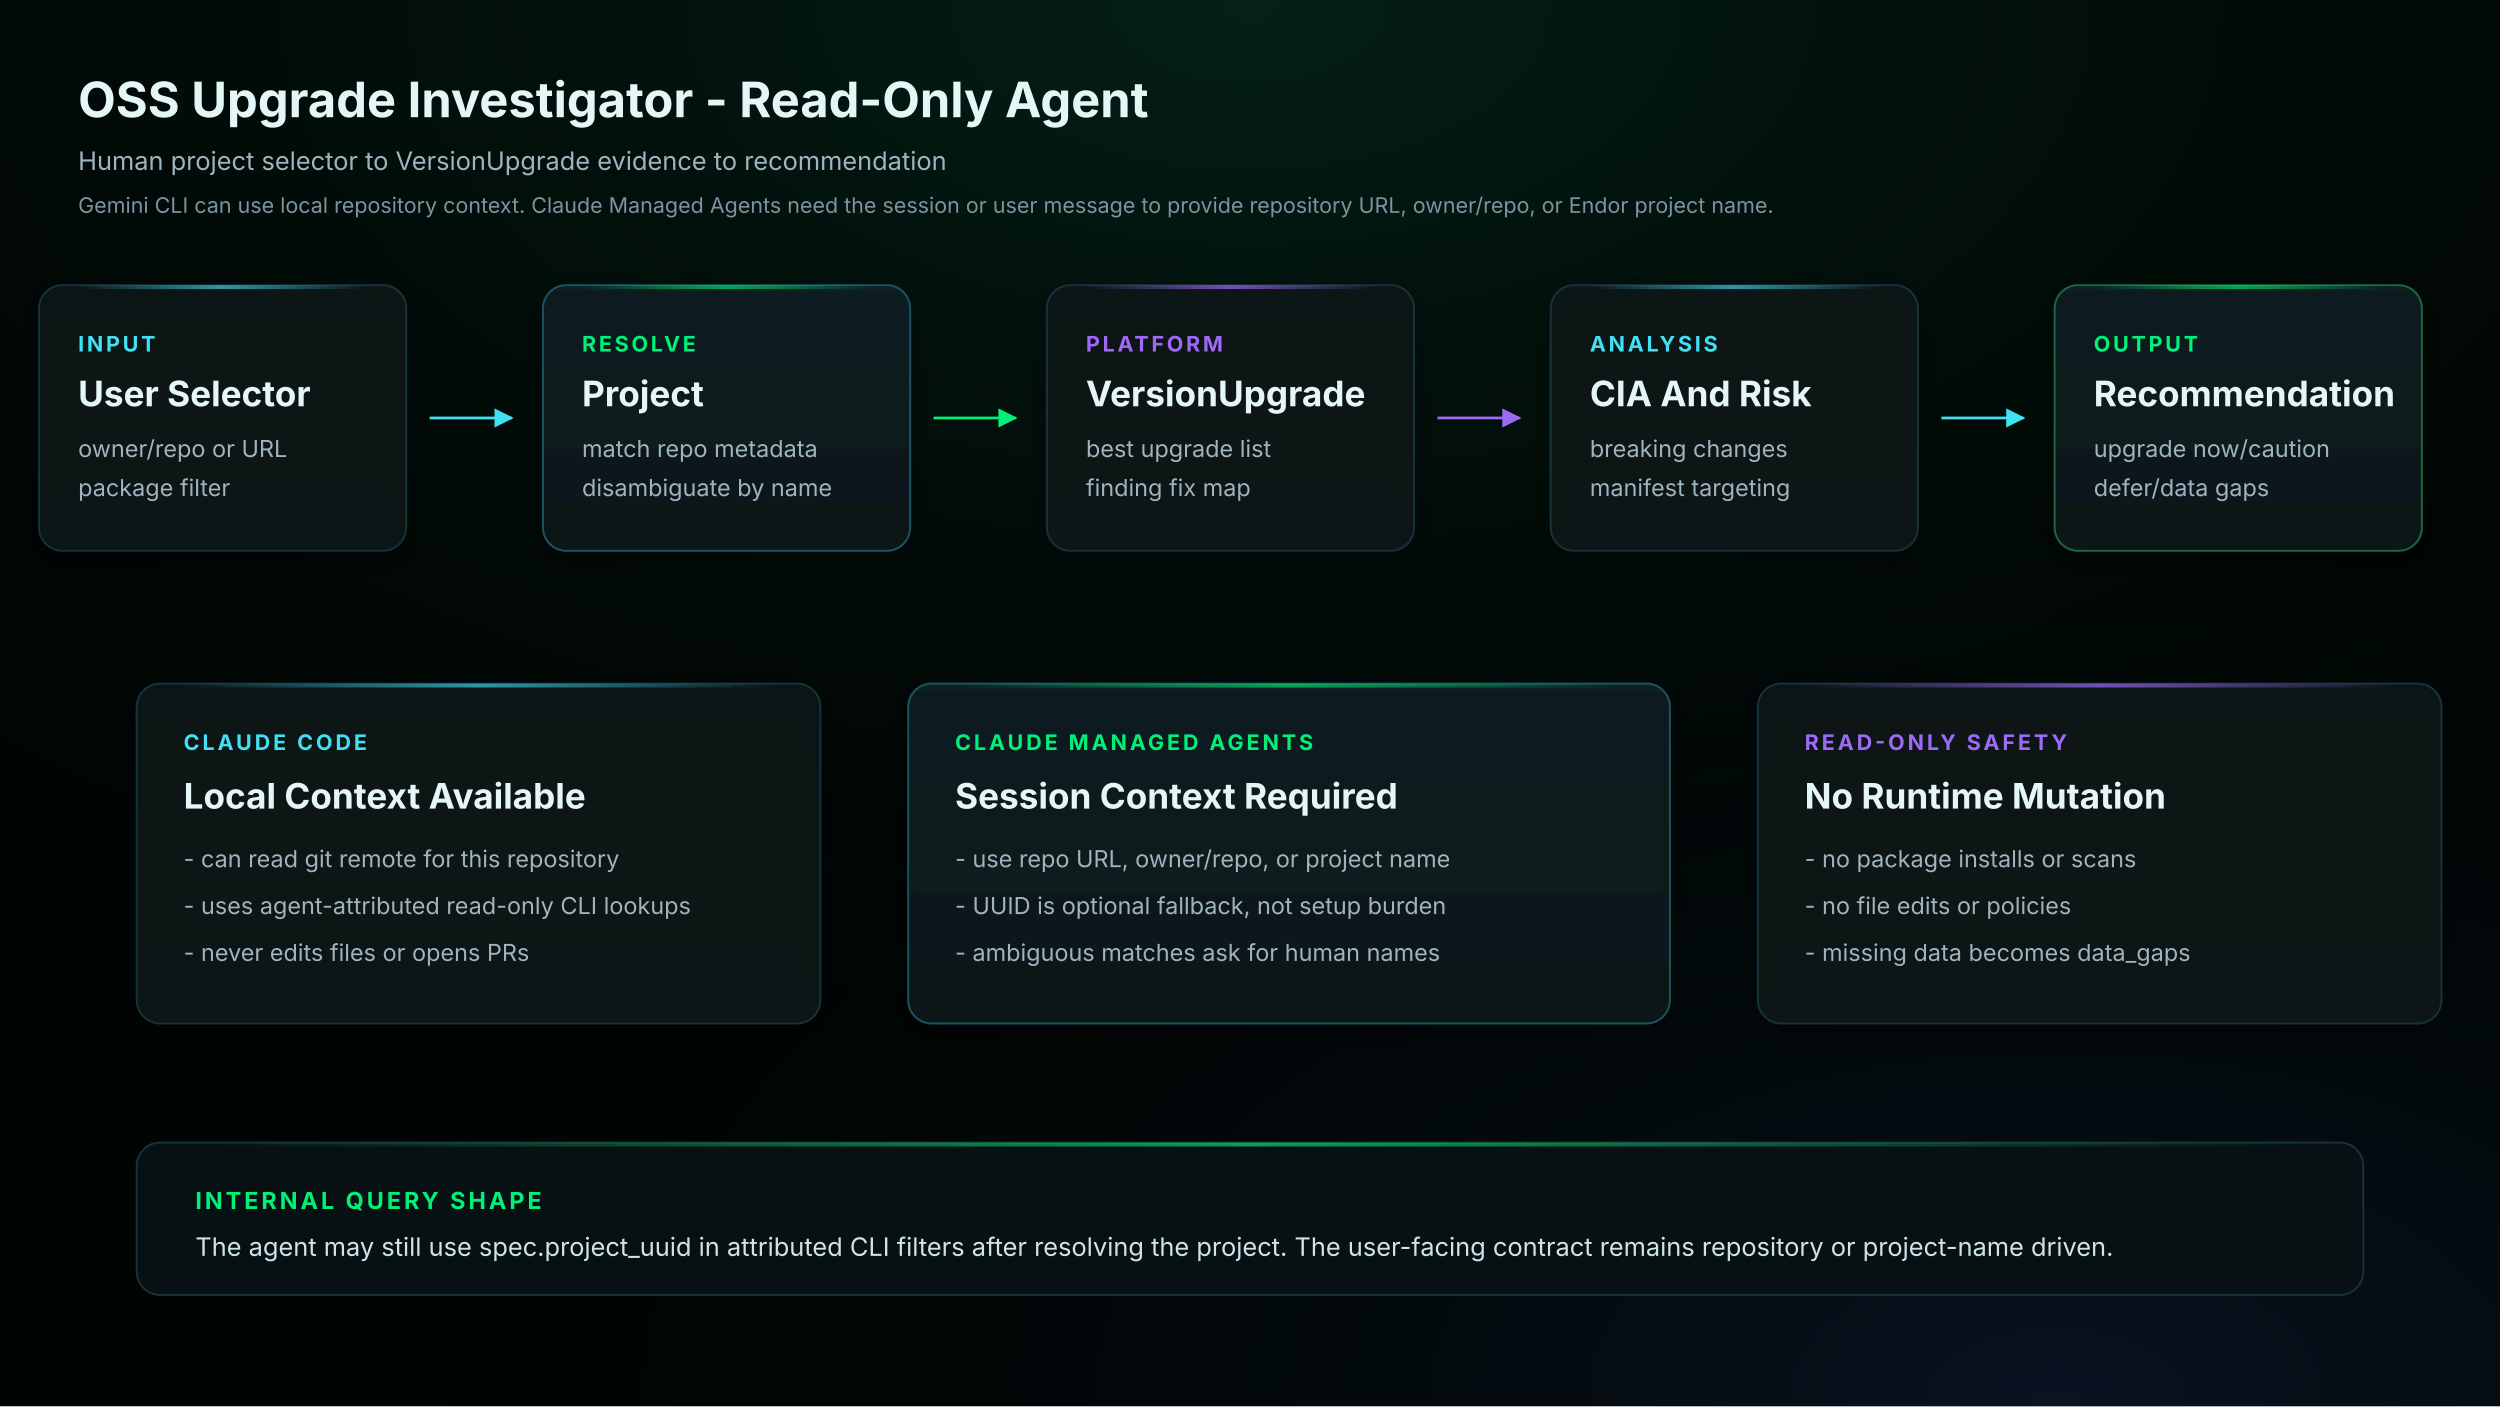
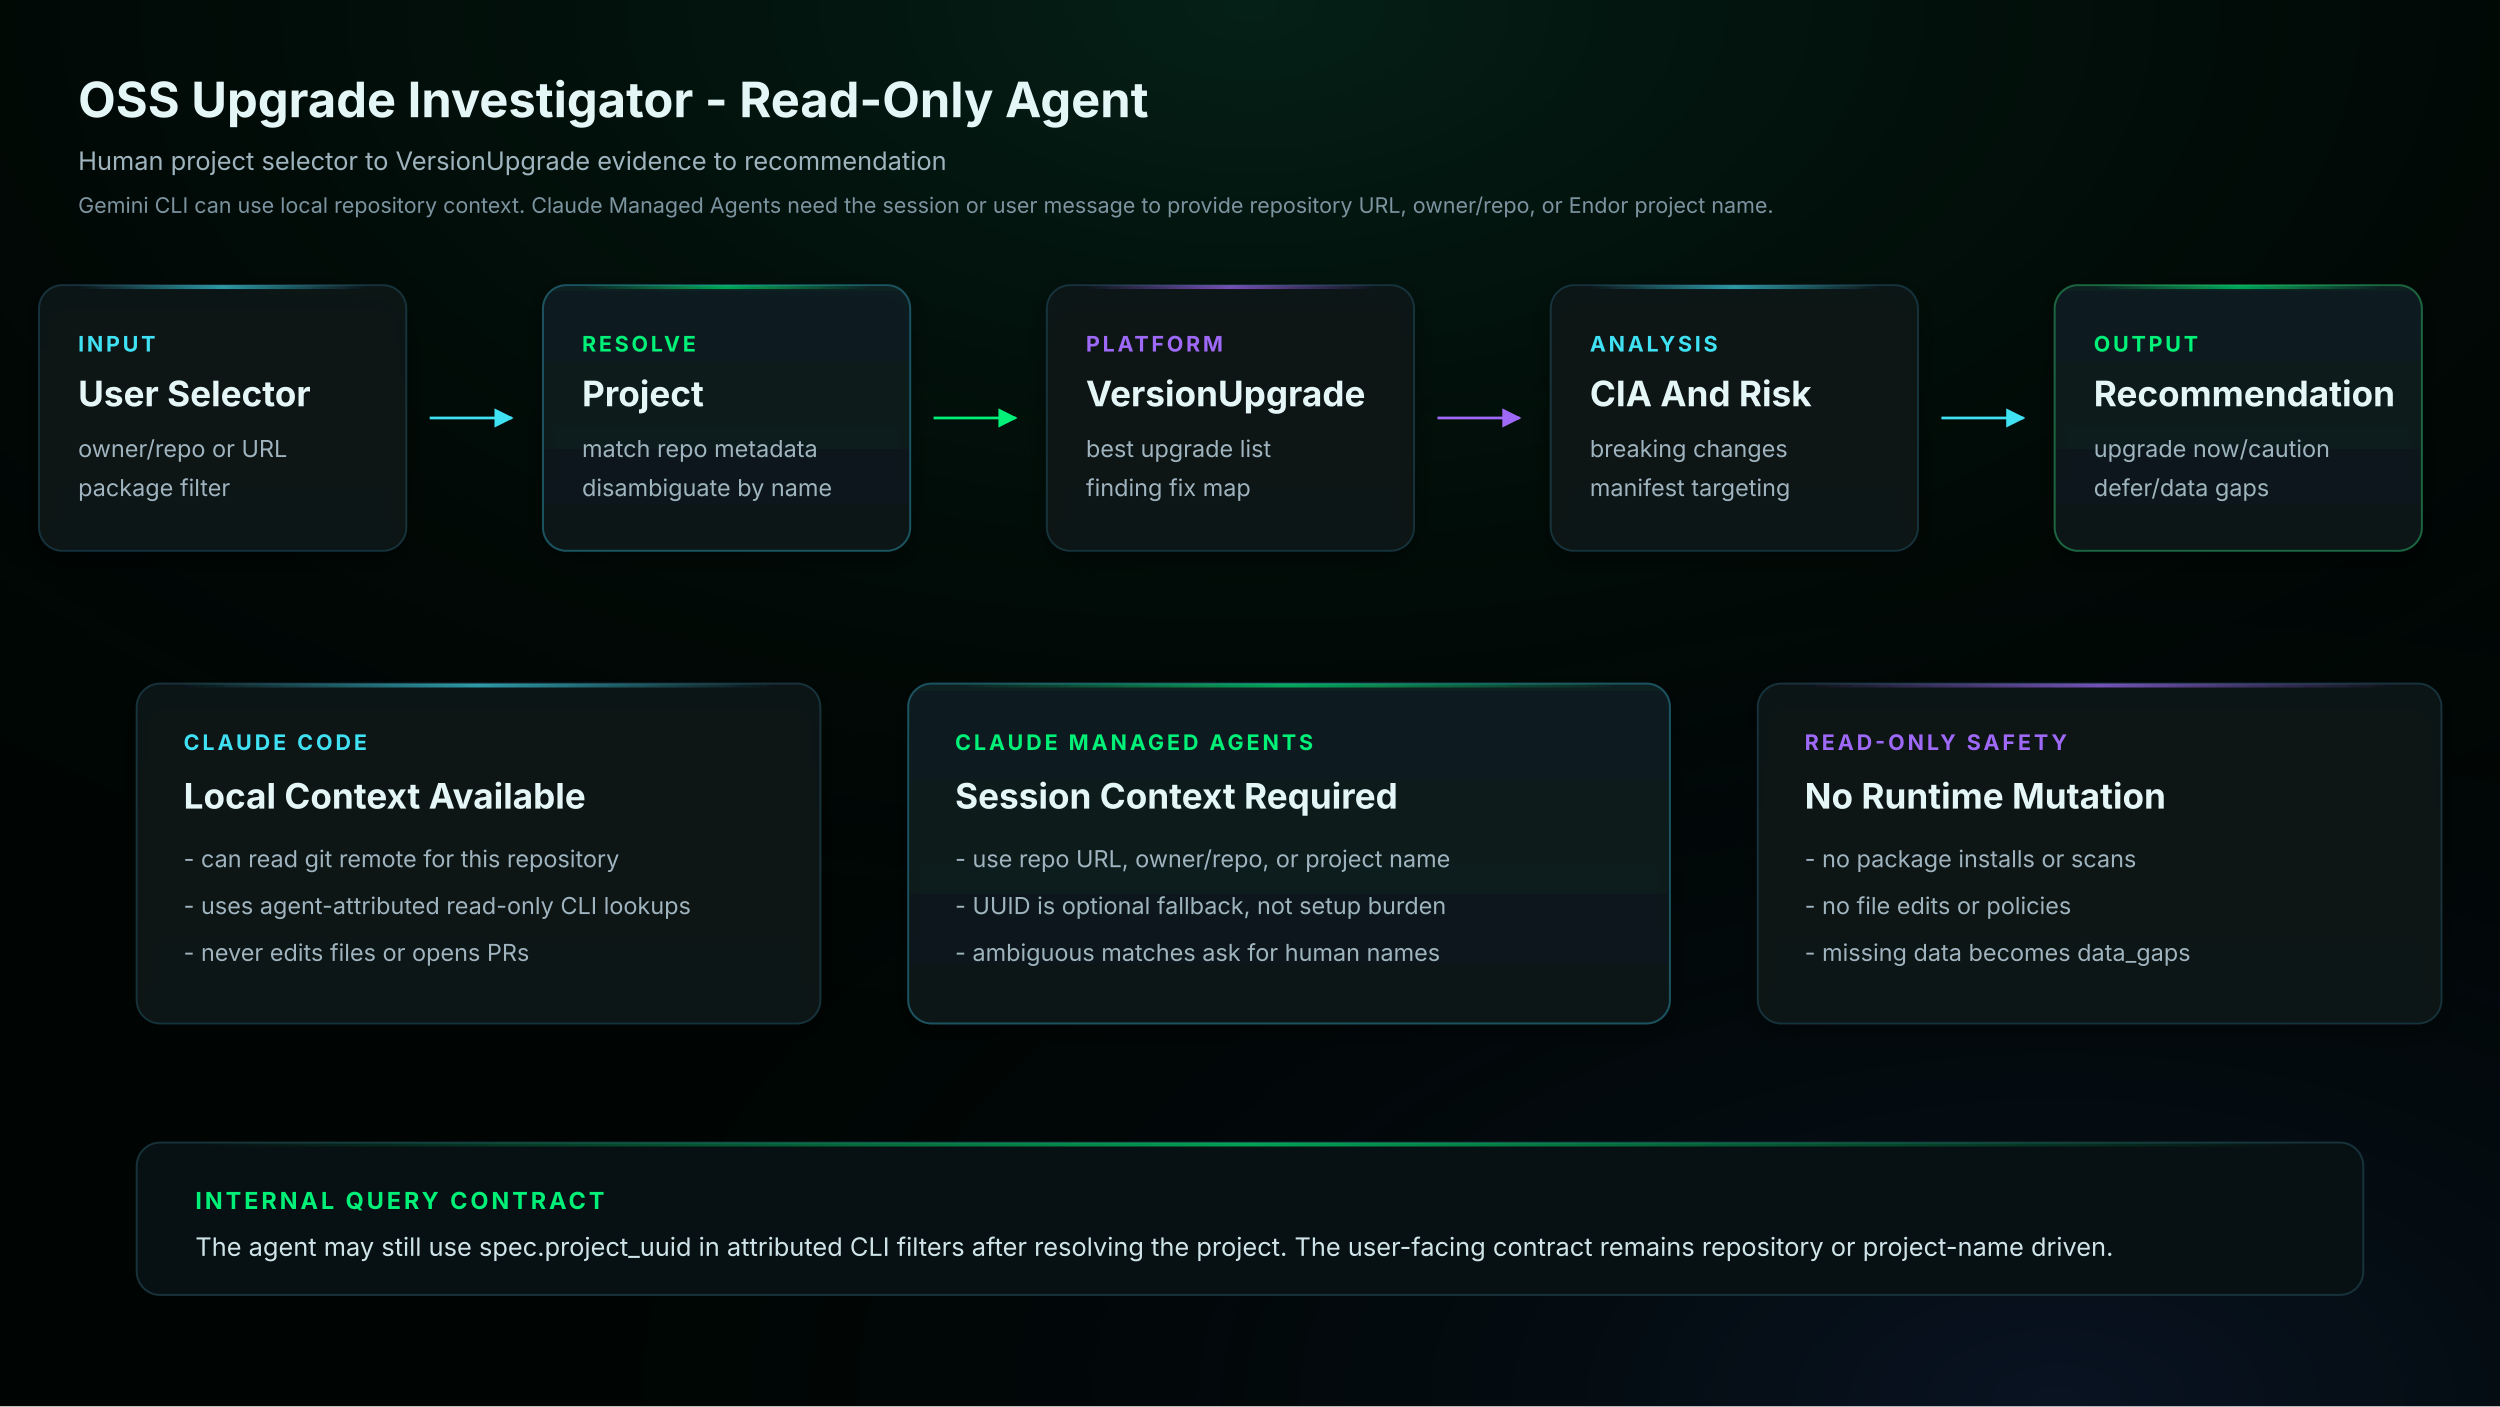
<svg xmlns="http://www.w3.org/2000/svg" viewBox="0 0 1280 720" font-family="-apple-system, BlinkMacSystemFont, 'Segoe UI', Inter, Geist, sans-serif">
  <defs>
    <radialGradient id="bgGlow" cx="50%" cy="0%" r="80%">
      <stop offset="0%" stop-color="#0a3d2c" stop-opacity="0.48" />
      <stop offset="100%" stop-color="#000503" stop-opacity="0" />
    </radialGradient>
    <radialGradient id="bgGlow2" cx="82%" cy="100%" r="65%">
      <stop offset="0%" stop-color="#1a2f5e" stop-opacity="0.34" />
      <stop offset="100%" stop-color="#000503" stop-opacity="0" />
    </radialGradient>
    <linearGradient id="cardGlass" x1="0%" y1="0%" x2="0%" y2="100%">
      <stop offset="0%" stop-color="#0d1518" stop-opacity="0.94" />
      <stop offset="100%" stop-color="#0a1112" stop-opacity="0.97" />
    </linearGradient>
    <linearGradient id="cardGlassActive" x1="0%" y1="0%" x2="0%" y2="100%">
      <stop offset="0%" stop-color="#0e2023" stop-opacity="0.96" />
      <stop offset="100%" stop-color="#091517" stop-opacity="0.98" />
    </linearGradient>
    <linearGradient id="hairline" x1="0%" y1="0%" x2="100%" y2="0%">
      <stop offset="0%" stop-color="#3fe1f3" stop-opacity="0" />
      <stop offset="50%" stop-color="#3fe1f3" stop-opacity="0.64" />
      <stop offset="100%" stop-color="#3fe1f3" stop-opacity="0" />
    </linearGradient>
    <linearGradient id="hairlineGreen" x1="0%" y1="0%" x2="100%" y2="0%">
      <stop offset="0%" stop-color="#00f078" stop-opacity="0" />
      <stop offset="50%" stop-color="#00f078" stop-opacity="0.64" />
      <stop offset="100%" stop-color="#00f078" stop-opacity="0" />
    </linearGradient>
    <linearGradient id="hairlinePurple" x1="0%" y1="0%" x2="100%" y2="0%">
      <stop offset="0%" stop-color="#9f69f7" stop-opacity="0" />
      <stop offset="50%" stop-color="#9f69f7" stop-opacity="0.70" />
      <stop offset="100%" stop-color="#9f69f7" stop-opacity="0" />
    </linearGradient>
    <filter id="cardShadow" x="-10%" y="-10%" width="120%" height="130%">
      <feGaussianBlur in="SourceAlpha" stdDeviation="6" />
      <feOffset dx="0" dy="4" />
      <feComponentTransfer>
        <feFuncA type="linear" slope="0.42" />
      </feComponentTransfer>
      <feMerge>
        <feMergeNode />
        <feMergeNode in="SourceGraphic" />
      </feMerge>
    </filter>
    <marker id="arrowCyan" viewBox="0 0 10 10" refX="9" refY="5" markerWidth="7" markerHeight="7" orient="auto-start-reverse">
      <path d="M 0 0 L 10 5 L 0 10 z" fill="#3fe1f3" />
    </marker>
    <marker id="arrowGreen" viewBox="0 0 10 10" refX="9" refY="5" markerWidth="7" markerHeight="7" orient="auto-start-reverse">
      <path d="M 0 0 L 10 5 L 0 10 z" fill="#00f078" />
    </marker>
    <marker id="arrowPurple" viewBox="0 0 10 10" refX="9" refY="5" markerWidth="7" markerHeight="7" orient="auto-start-reverse">
      <path d="M 0 0 L 10 5 L 0 10 z" fill="#9f69f7" />
    </marker>
  </defs>
  <rect width="1280" height="720" fill="#000503" />
  <rect width="1280" height="720" fill="url(#bgGlow)" />
  <rect width="1280" height="720" fill="url(#bgGlow2)" />
  <g transform="translate(40, 34)">
    <text x="0" y="26" font-size="25" font-weight="700" fill="#e5f6f7">OSS Upgrade Investigator - Read-Only Agent</text>
    <text x="0" y="53" font-size="13" fill="#9fb4be">Human project selector to VersionUpgrade evidence to recommendation</text>
    <text x="0" y="75" font-size="11" fill="#7c93a0">Gemini CLI can use local repository context. Claude Managed Agents need the session or user message to provide repository URL, owner/repo, or Endor project name.</text>
  </g>
  <g transform="translate(20, 146)">
    <g filter="url(#cardShadow)">
      <rect width="188" height="136" rx="12" fill="url(#cardGlass)" stroke="#17323a" />
      <rect x="20" y="0" width="148" height="2" fill="url(#hairline)" />
      <text x="20" y="34" font-size="11" font-weight="700" fill="#3fe1f3" letter-spacing="1.4">INPUT</text>
      <text x="20" y="62" font-size="18" font-weight="700" fill="#e5f6f7">User Selector</text>
      <text x="20" y="88" font-size="12" fill="#9fb4be">owner/repo or URL</text>
      <text x="20" y="108" font-size="12" fill="#9fb4be">package filter</text>
    </g>
    <line x1="200" y1="68" x2="242" y2="68" stroke="#3fe1f3" stroke-width="1.4" marker-end="url(#arrowCyan)" />
    <g transform="translate(258,0)" filter="url(#cardShadow)">
      <rect width="188" height="136" rx="12" fill="url(#cardGlassActive)" stroke="#1c5360" />
      <rect x="20" y="0" width="148" height="2" fill="url(#hairlineGreen)" />
      <text x="20" y="34" font-size="11" font-weight="700" fill="#00f078" letter-spacing="1.4">RESOLVE</text>
      <text x="20" y="62" font-size="18" font-weight="700" fill="#e5f6f7">Project</text>
      <text x="20" y="88" font-size="12" fill="#9fb4be">match repo metadata</text>
      <text x="20" y="108" font-size="12" fill="#9fb4be">disambiguate by name</text>
    </g>
    <line x1="458" y1="68" x2="500" y2="68" stroke="#00f078" stroke-width="1.4" marker-end="url(#arrowGreen)" />
    <g transform="translate(516,0)" filter="url(#cardShadow)">
      <rect width="188" height="136" rx="12" fill="url(#cardGlass)" stroke="#17323a" />
      <rect x="20" y="0" width="148" height="2" fill="url(#hairlinePurple)" />
      <text x="20" y="34" font-size="11" font-weight="700" fill="#9f69f7" letter-spacing="1.4">PLATFORM</text>
      <text x="20" y="62" font-size="18" font-weight="700" fill="#e5f6f7">VersionUpgrade</text>
      <text x="20" y="88" font-size="12" fill="#9fb4be">best upgrade list</text>
      <text x="20" y="108" font-size="12" fill="#9fb4be">finding fix map</text>
    </g>
    <line x1="716" y1="68" x2="758" y2="68" stroke="#9f69f7" stroke-width="1.4" marker-end="url(#arrowPurple)" />
    <g transform="translate(774,0)" filter="url(#cardShadow)">
      <rect width="188" height="136" rx="12" fill="url(#cardGlass)" stroke="#17323a" />
      <rect x="20" y="0" width="148" height="2" fill="url(#hairline)" />
      <text x="20" y="34" font-size="11" font-weight="700" fill="#3fe1f3" letter-spacing="1.4">ANALYSIS</text>
      <text x="20" y="62" font-size="18" font-weight="700" fill="#e5f6f7">CIA And Risk</text>
      <text x="20" y="88" font-size="12" fill="#9fb4be">breaking changes</text>
      <text x="20" y="108" font-size="12" fill="#9fb4be">manifest targeting</text>
    </g>
    <line x1="974" y1="68" x2="1016" y2="68" stroke="#3fe1f3" stroke-width="1.4" marker-end="url(#arrowCyan)" />
    <g transform="translate(1032,0)" filter="url(#cardShadow)">
      <rect width="188" height="136" rx="12" fill="url(#cardGlassActive)" stroke="#1f6540" />
      <rect x="20" y="0" width="148" height="2" fill="url(#hairlineGreen)" />
      <text x="20" y="34" font-size="11" font-weight="700" fill="#00f078" letter-spacing="1.4">OUTPUT</text>
      <text x="20" y="62" font-size="18" font-weight="700" fill="#e5f6f7">Recommendation</text>
      <text x="20" y="88" font-size="12" fill="#9fb4be">upgrade now/caution</text>
      <text x="20" y="108" font-size="12" fill="#9fb4be">defer/data gaps</text>
    </g>
  </g>
  <g transform="translate(70, 350)">
    <g filter="url(#cardShadow)">
      <rect width="350" height="174" rx="12" fill="url(#cardGlass)" stroke="#17323a" />
      <rect x="24" y="0" width="302" height="2" fill="url(#hairline)" />
      <text x="24" y="34" font-size="11" font-weight="700" fill="#3fe1f3" letter-spacing="1.5">CLAUDE CODE</text>
      <text x="24" y="64" font-size="18" font-weight="700" fill="#e5f6f7">Local Context Available</text>
      <text x="24" y="94" font-size="12" fill="#9fb4be">- can read git remote for this repository</text>
      <text x="24" y="118" font-size="12" fill="#9fb4be">- uses agent-attributed read-only CLI lookups</text>
      <text x="24" y="142" font-size="12" fill="#9fb4be">- never edits files or opens PRs</text>
    </g>
    <g transform="translate(395,0)" filter="url(#cardShadow)">
      <rect width="390" height="174" rx="12" fill="url(#cardGlassActive)" stroke="#1c5360" />
      <rect x="24" y="0" width="342" height="2" fill="url(#hairlineGreen)" />
      <text x="24" y="34" font-size="11" font-weight="700" fill="#00f078" letter-spacing="1.5">CLAUDE MANAGED AGENTS</text>
      <text x="24" y="64" font-size="18" font-weight="700" fill="#e5f6f7">Session Context Required</text>
      <text x="24" y="94" font-size="12" fill="#9fb4be">- use repo URL, owner/repo, or project name</text>
      <text x="24" y="118" font-size="12" fill="#9fb4be">- UUID is optional fallback, not setup burden</text>
      <text x="24" y="142" font-size="12" fill="#9fb4be">- ambiguous matches ask for human names</text>
    </g>
    <g transform="translate(830,0)" filter="url(#cardShadow)">
      <rect width="350" height="174" rx="12" fill="url(#cardGlass)" stroke="#17323a" />
      <rect x="24" y="0" width="302" height="2" fill="url(#hairlinePurple)" />
      <text x="24" y="34" font-size="11" font-weight="700" fill="#9f69f7" letter-spacing="1.5">READ-ONLY SAFETY</text>
      <text x="24" y="64" font-size="18" font-weight="700" fill="#e5f6f7">No Runtime Mutation</text>
      <text x="24" y="94" font-size="12" fill="#9fb4be">- no package installs or scans</text>
      <text x="24" y="118" font-size="12" fill="#9fb4be">- no file edits or policies</text>
      <text x="24" y="142" font-size="12" fill="#9fb4be">- missing data becomes data_gaps</text>
    </g>
  </g>
  <g transform="translate(70, 585)">
    <rect width="1140" height="78" rx="12" fill="#071012" stroke="#17323a" />
    <rect x="30" y="0" width="1080" height="2" fill="url(#hairlineGreen)" />
-     <text x="30" y="34" font-size="12" font-weight="700" fill="#00f078" letter-spacing="1.5">INTERNAL QUERY SHAPE</text>
+     <text x="30" y="34" font-size="12" font-weight="700" fill="#00f078" letter-spacing="1.5">INTERNAL QUERY CONTRACT</text>
    <text x="30" y="58" font-size="13" fill="#cfe4e8">The agent may still use spec.project_uuid in attributed CLI filters after resolving the project. The user-facing contract remains repository or project-name driven.</text>
  </g>
</svg>
